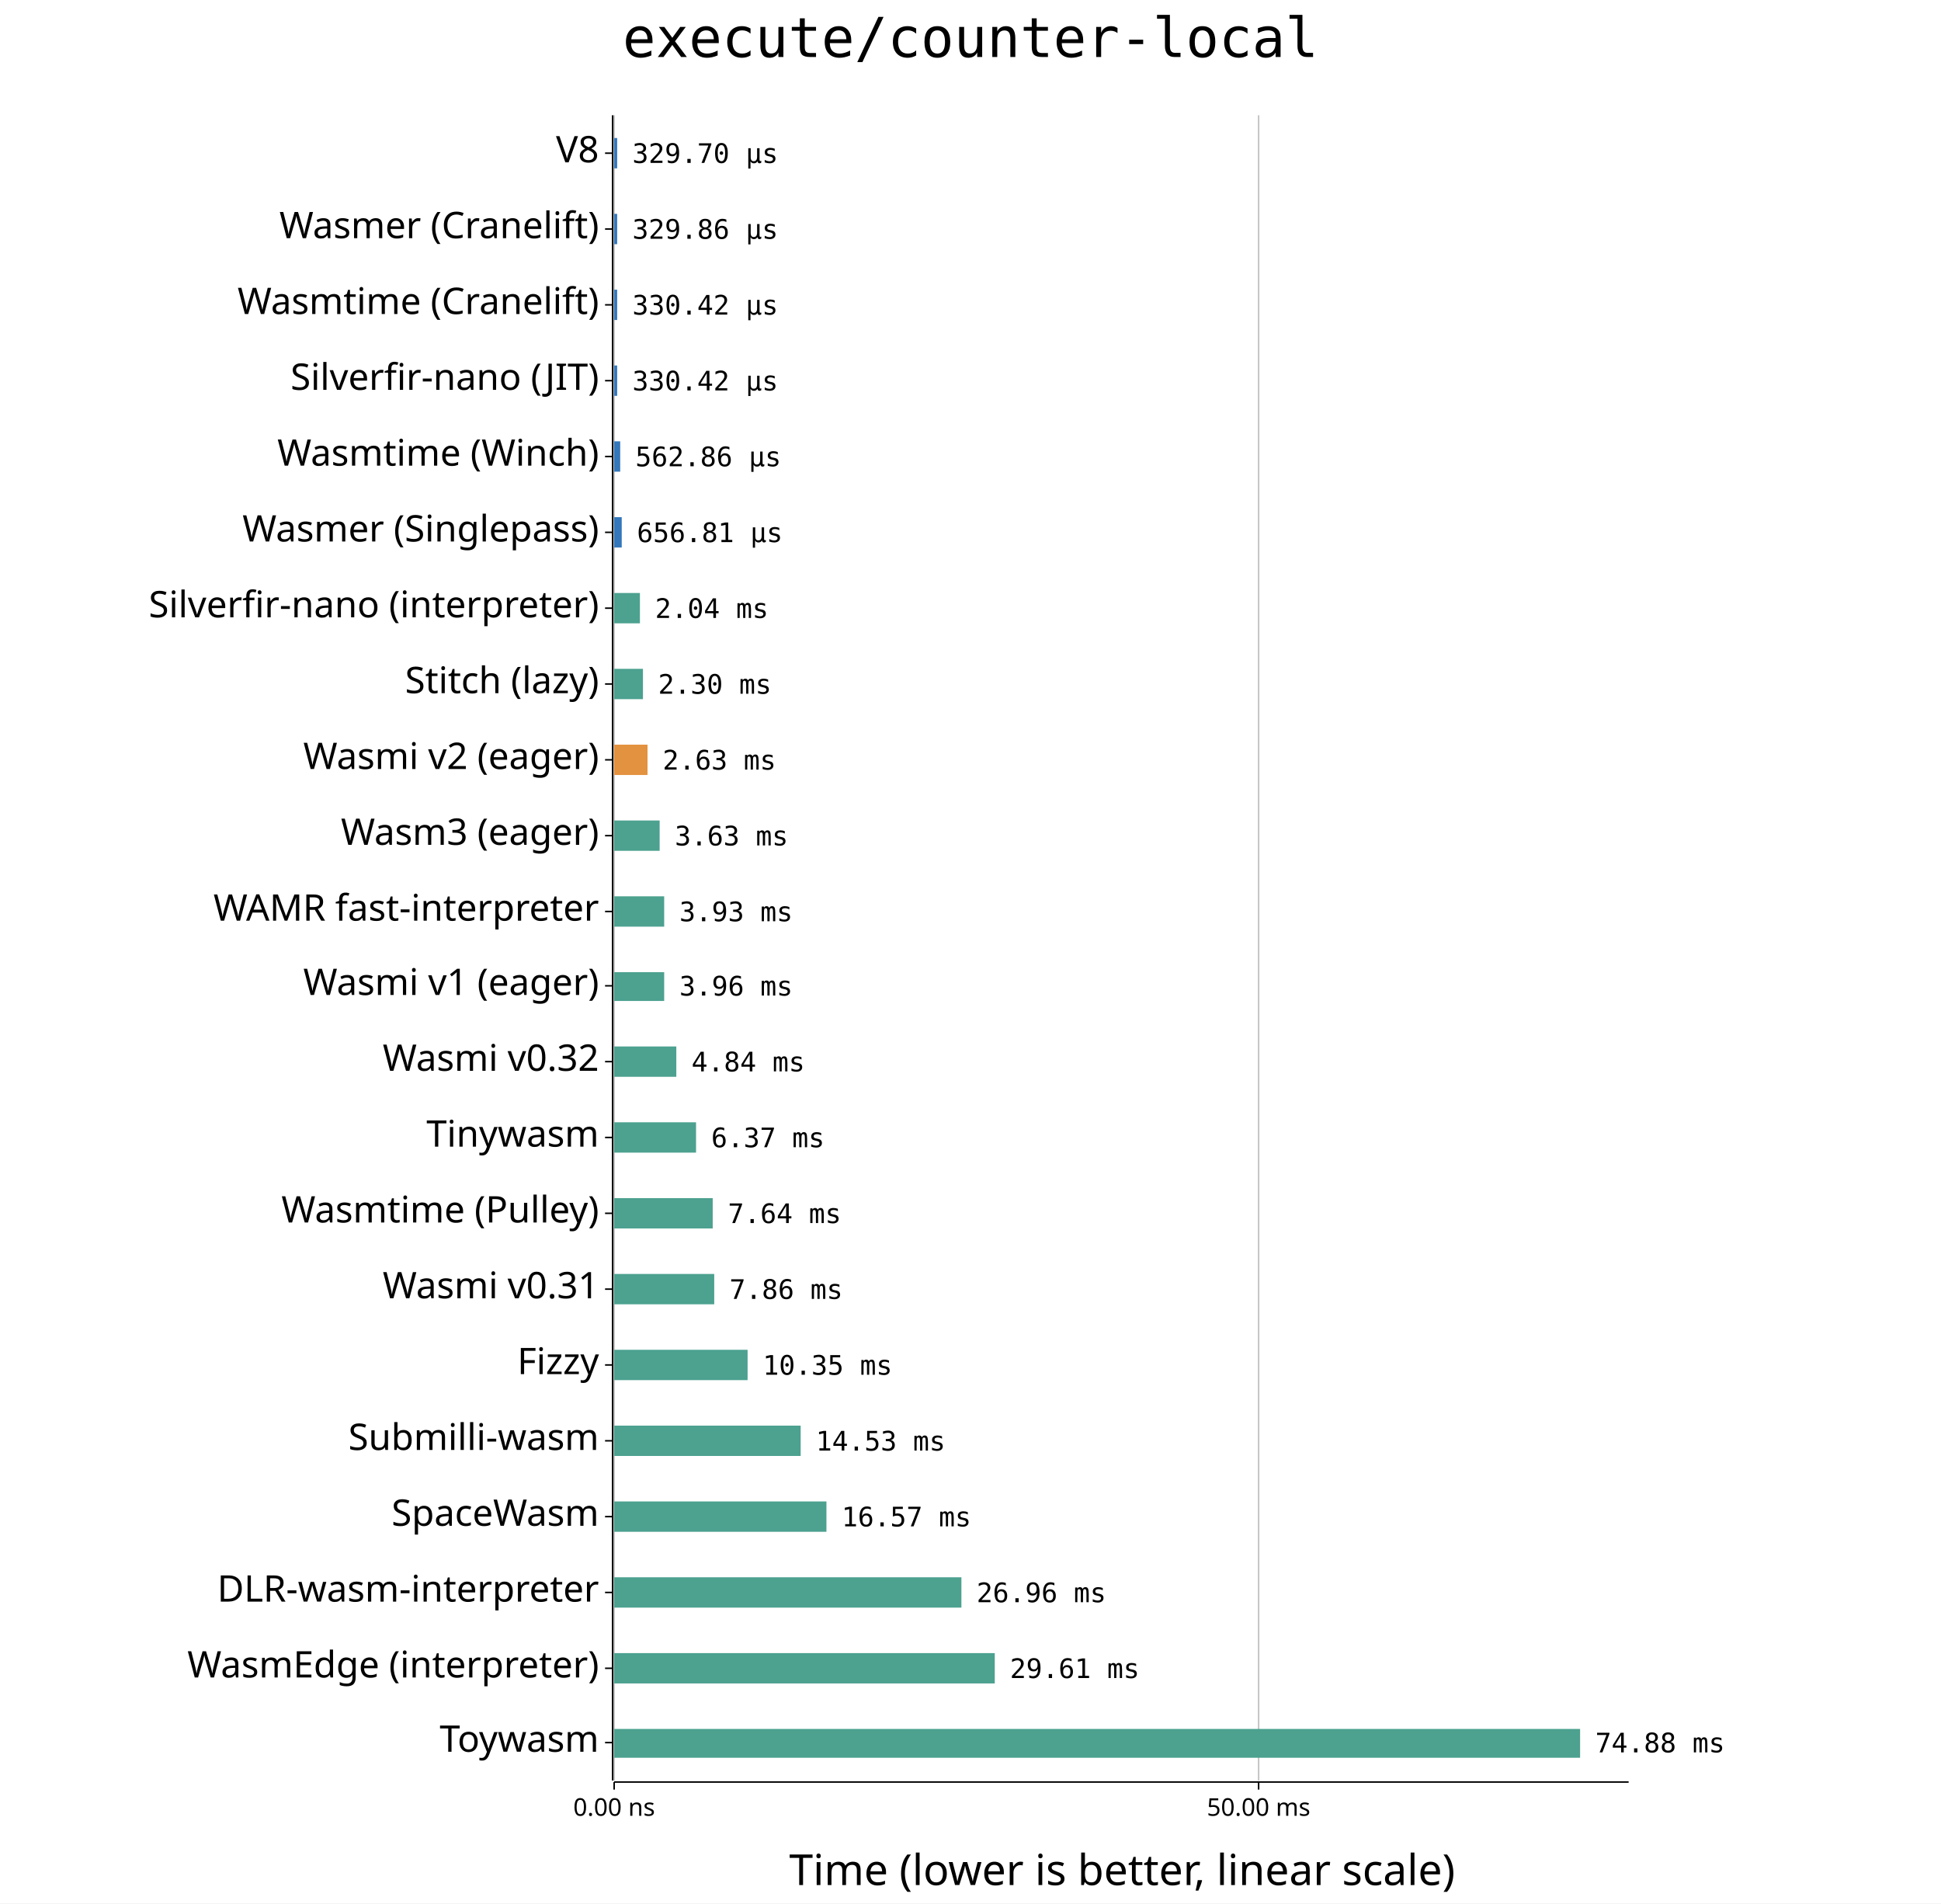
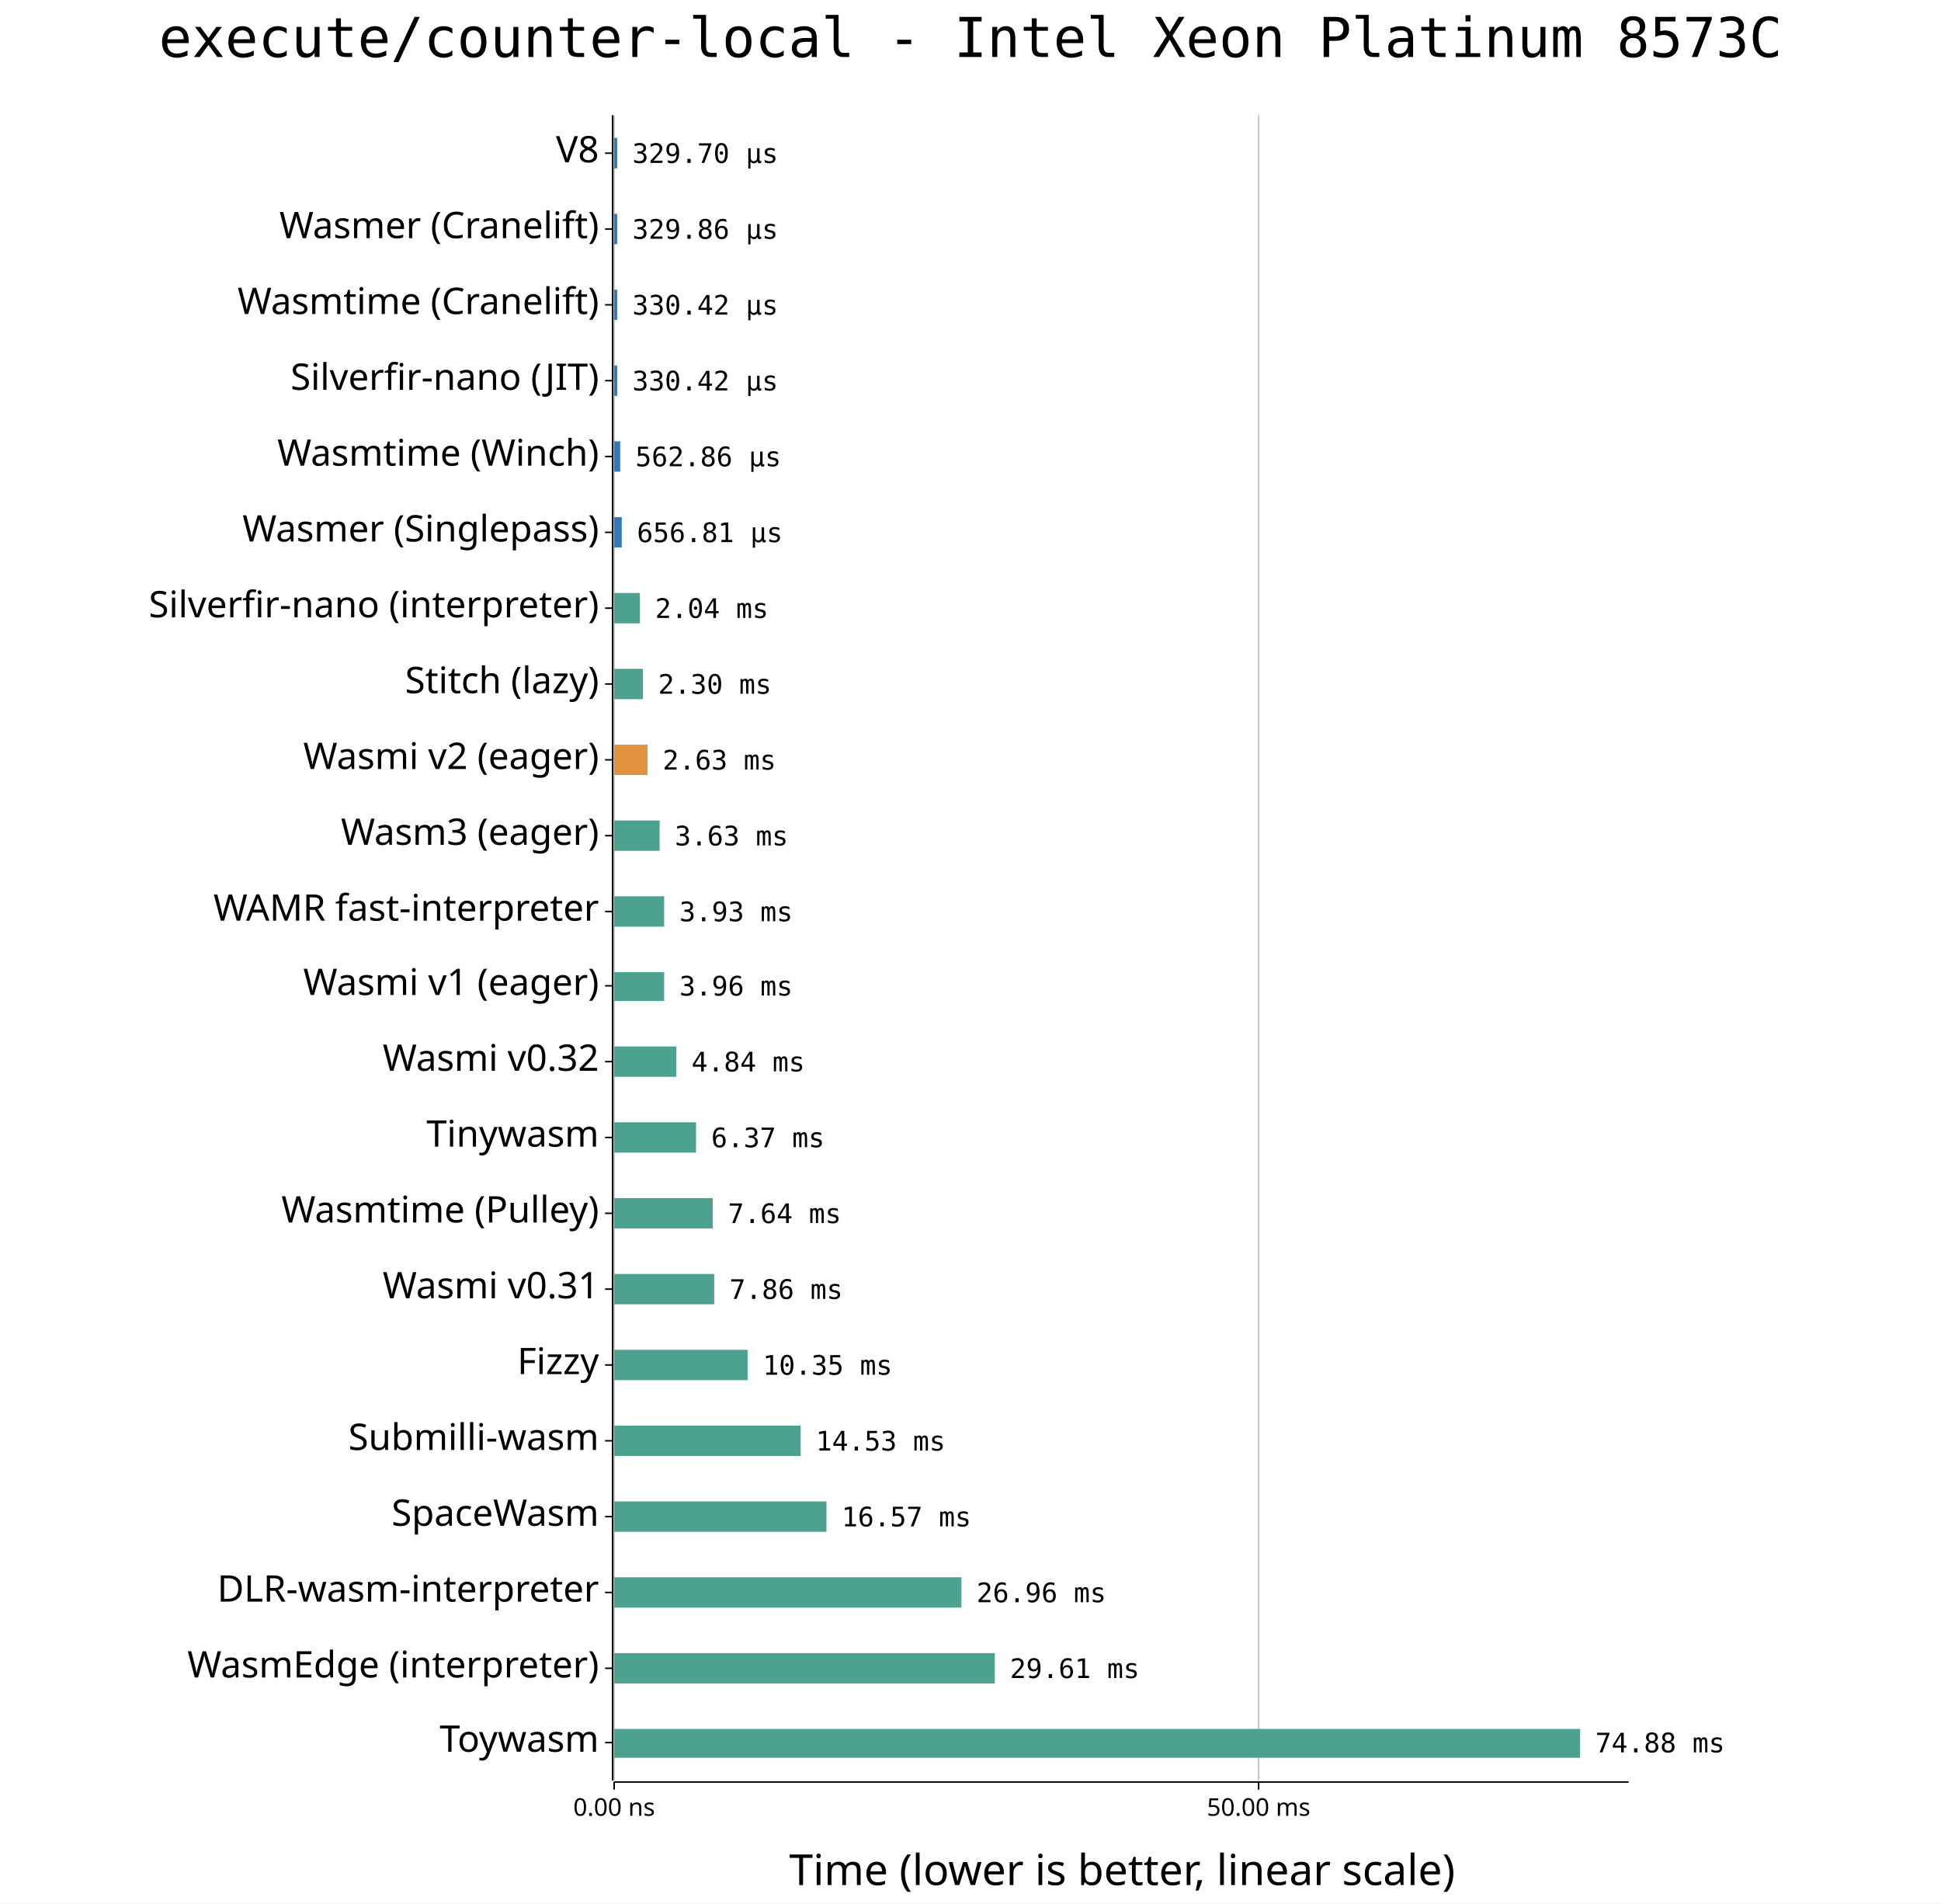
<svg xmlns="http://www.w3.org/2000/svg" width="1280" height="1255" viewBox="0 0 1280 1255">
  <rect x="0" y="0" width="1280" height="1255" opacity="1" fill="#FFFFFF" stroke="none" />
  <text x="640" y="10" dy="0.76em" text-anchor="middle" font-family="monospace" font-size="36.29" opacity="1" fill="#000000">
- execute/counter-local
+ execute/counter-local - Intel Xeon Platinum 8573C
</text>
  <line opacity="0.1" stroke="#000000" stroke-width="1" x1="405" y1="1174" x2="405" y2="76" />
  <line opacity="0.1" stroke="#000000" stroke-width="1" x1="830" y1="1174" x2="830" y2="76" />
  <text x="5" y="625" dy="0.76em" text-anchor="middle" font-family="sans-serif" font-size="28.226" opacity="1" fill="#000000" transform="rotate(270, 5, 625)">

</text>
  <text x="740" y="1250" dy="-0.5ex" text-anchor="middle" font-family="sans-serif" font-size="28.226" opacity="1" fill="#000000">
Time (lower is better, linear scale)
</text>
  <line opacity="0.15" stroke="#000000" stroke-width="1" x1="405" y1="1174" x2="405" y2="76" />
  <line opacity="0.15" stroke="#000000" stroke-width="1" x1="830" y1="1174" x2="830" y2="76" />
  <polyline fill="none" opacity="1" stroke="#000000" stroke-width="1" points="404,76 404,1174 " />
  <text x="395" y="1149" dy="0.5ex" text-anchor="end" font-family="sans-serif" font-size="24.194" opacity="1" fill="#000000">
Toywasm
</text>
  <polyline fill="none" opacity="1" stroke="#000000" stroke-width="1" points="399,1149 404,1149 " />
  <text x="395" y="1100" dy="0.5ex" text-anchor="end" font-family="sans-serif" font-size="24.194" opacity="1" fill="#000000">
WasmEdge (interpreter)
</text>
  <polyline fill="none" opacity="1" stroke="#000000" stroke-width="1" points="399,1100 404,1100 " />
  <text x="395" y="1050" dy="0.5ex" text-anchor="end" font-family="sans-serif" font-size="24.194" opacity="1" fill="#000000">
DLR-wasm-interpreter
</text>
  <polyline fill="none" opacity="1" stroke="#000000" stroke-width="1" points="399,1050 404,1050 " />
  <text x="395" y="1000" dy="0.5ex" text-anchor="end" font-family="sans-serif" font-size="24.194" opacity="1" fill="#000000">
SpaceWasm
</text>
  <polyline fill="none" opacity="1" stroke="#000000" stroke-width="1" points="399,1000 404,1000 " />
  <text x="395" y="950" dy="0.5ex" text-anchor="end" font-family="sans-serif" font-size="24.194" opacity="1" fill="#000000">
Submilli-wasm
</text>
  <polyline fill="none" opacity="1" stroke="#000000" stroke-width="1" points="399,950 404,950 " />
  <text x="395" y="900" dy="0.5ex" text-anchor="end" font-family="sans-serif" font-size="24.194" opacity="1" fill="#000000">
Fizzy
</text>
  <polyline fill="none" opacity="1" stroke="#000000" stroke-width="1" points="399,900 404,900 " />
  <text x="395" y="850" dy="0.5ex" text-anchor="end" font-family="sans-serif" font-size="24.194" opacity="1" fill="#000000">
Wasmi v0.31
</text>
  <polyline fill="none" opacity="1" stroke="#000000" stroke-width="1" points="399,850 404,850 " />
  <text x="395" y="800" dy="0.5ex" text-anchor="end" font-family="sans-serif" font-size="24.194" opacity="1" fill="#000000">
Wasmtime (Pulley)
</text>
  <polyline fill="none" opacity="1" stroke="#000000" stroke-width="1" points="399,800 404,800 " />
  <text x="395" y="750" dy="0.5ex" text-anchor="end" font-family="sans-serif" font-size="24.194" opacity="1" fill="#000000">
Tinywasm
</text>
  <polyline fill="none" opacity="1" stroke="#000000" stroke-width="1" points="399,750 404,750 " />
  <text x="395" y="700" dy="0.5ex" text-anchor="end" font-family="sans-serif" font-size="24.194" opacity="1" fill="#000000">
Wasmi v0.32
</text>
  <polyline fill="none" opacity="1" stroke="#000000" stroke-width="1" points="399,700 404,700 " />
  <text x="395" y="650" dy="0.5ex" text-anchor="end" font-family="sans-serif" font-size="24.194" opacity="1" fill="#000000">
Wasmi v1 (eager)
</text>
  <polyline fill="none" opacity="1" stroke="#000000" stroke-width="1" points="399,650 404,650 " />
  <text x="395" y="601" dy="0.5ex" text-anchor="end" font-family="sans-serif" font-size="24.194" opacity="1" fill="#000000">
WAMR fast-interpreter
</text>
  <polyline fill="none" opacity="1" stroke="#000000" stroke-width="1" points="399,601 404,601 " />
  <text x="395" y="551" dy="0.5ex" text-anchor="end" font-family="sans-serif" font-size="24.194" opacity="1" fill="#000000">
Wasm3 (eager)
</text>
  <polyline fill="none" opacity="1" stroke="#000000" stroke-width="1" points="399,551 404,551 " />
  <text x="395" y="501" dy="0.5ex" text-anchor="end" font-family="sans-serif" font-size="24.194" opacity="1" fill="#000000">
Wasmi v2 (eager)
</text>
  <polyline fill="none" opacity="1" stroke="#000000" stroke-width="1" points="399,501 404,501 " />
  <text x="395" y="451" dy="0.5ex" text-anchor="end" font-family="sans-serif" font-size="24.194" opacity="1" fill="#000000">
Stitch (lazy)
</text>
  <polyline fill="none" opacity="1" stroke="#000000" stroke-width="1" points="399,451 404,451 " />
  <text x="395" y="401" dy="0.5ex" text-anchor="end" font-family="sans-serif" font-size="24.194" opacity="1" fill="#000000">
Silverfir-nano (interpreter)
</text>
  <polyline fill="none" opacity="1" stroke="#000000" stroke-width="1" points="399,401 404,401 " />
  <text x="395" y="351" dy="0.5ex" text-anchor="end" font-family="sans-serif" font-size="24.194" opacity="1" fill="#000000">
Wasmer (Singlepass)
</text>
  <polyline fill="none" opacity="1" stroke="#000000" stroke-width="1" points="399,351 404,351 " />
  <text x="395" y="301" dy="0.5ex" text-anchor="end" font-family="sans-serif" font-size="24.194" opacity="1" fill="#000000">
Wasmtime (Winch)
</text>
  <polyline fill="none" opacity="1" stroke="#000000" stroke-width="1" points="399,301 404,301 " />
  <text x="395" y="251" dy="0.5ex" text-anchor="end" font-family="sans-serif" font-size="24.194" opacity="1" fill="#000000">
Silverfir-nano (JIT)
</text>
  <polyline fill="none" opacity="1" stroke="#000000" stroke-width="1" points="399,251 404,251 " />
  <text x="395" y="201" dy="0.5ex" text-anchor="end" font-family="sans-serif" font-size="24.194" opacity="1" fill="#000000">
Wasmtime (Cranelift)
</text>
  <polyline fill="none" opacity="1" stroke="#000000" stroke-width="1" points="399,201 404,201 " />
  <text x="395" y="151" dy="0.5ex" text-anchor="end" font-family="sans-serif" font-size="24.194" opacity="1" fill="#000000">
Wasmer (Cranelift)
</text>
  <polyline fill="none" opacity="1" stroke="#000000" stroke-width="1" points="399,151 404,151 " />
  <text x="395" y="101" dy="0.5ex" text-anchor="end" font-family="sans-serif" font-size="24.194" opacity="1" fill="#000000">
V8
</text>
  <polyline fill="none" opacity="1" stroke="#000000" stroke-width="1" points="399,101 404,101 " />
  <polyline fill="none" opacity="1" stroke="#000000" stroke-width="1" points="405,1175 1074,1175 " />
  <text x="405" y="1185" dy="0.76em" text-anchor="middle" font-family="sans-serif" font-size="16.129" opacity="1" fill="#000000">
0.00 ns
</text>
  <polyline fill="none" opacity="1" stroke="#000000" stroke-width="1" points="405,1175 405,1180 " />
  <text x="830" y="1185" dy="0.76em" text-anchor="middle" font-family="sans-serif" font-size="16.129" opacity="1" fill="#000000">
50.00 ms
</text>
  <polyline fill="none" opacity="1" stroke="#000000" stroke-width="1" points="830,1175 830,1180 " />
+   <rect x="405" y="591" width="33" height="20" opacity="1" fill="#4CA18F" stroke="none" />
+   <rect x="405" y="790" width="65" height="20" opacity="1" fill="#4CA18F" stroke="none" />
+   <rect x="405" y="241" width="2" height="20" opacity="1" fill="#3477BA" stroke="none" />
+   <rect x="405" y="641" width="33" height="19" opacity="1" fill="#4CA18F" stroke="none" />
+   <rect x="405" y="1090" width="251" height="20" opacity="1" fill="#4CA18F" stroke="none" />
+   <rect x="405" y="191" width="2" height="20" opacity="1" fill="#3477BA" stroke="none" />
+   <rect x="405" y="940" width="123" height="20" opacity="1" fill="#4CA18F" stroke="none" />
+   <rect x="405" y="141" width="2" height="20" opacity="1" fill="#3477BA" stroke="none" />
+   <rect x="405" y="840" width="66" height="20" opacity="1" fill="#4CA18F" stroke="none" />
+   <rect x="405" y="990" width="140" height="20" opacity="1" fill="#4CA18F" stroke="none" />
  <rect x="405" y="690" width="41" height="20" opacity="1" fill="#4CA18F" stroke="none" />
-   <rect x="405" y="840" width="66" height="20" opacity="1" fill="#4CA18F" stroke="none" />
-   <rect x="405" y="241" width="2" height="20" opacity="1" fill="#3477BA" stroke="none" />
+   <rect x="405" y="341" width="5" height="20" opacity="1" fill="#3477BA" stroke="none" />
+   <rect x="405" y="541" width="30" height="20" opacity="1" fill="#4CA18F" stroke="none" />
+   <rect x="405" y="91" width="2" height="20" opacity="1" fill="#3477BA" stroke="none" />
+   <rect x="405" y="391" width="17" height="20" opacity="1" fill="#4CA18F" stroke="none" />
+   <rect x="405" y="1140" width="637" height="19" opacity="1" fill="#4CA18F" stroke="none" />
+   <rect x="405" y="1040" width="229" height="20" opacity="1" fill="#4CA18F" stroke="none" />
  <rect x="405" y="291" width="4" height="20" opacity="1" fill="#3477BA" stroke="none" />
-   <rect x="405" y="541" width="30" height="20" opacity="1" fill="#4CA18F" stroke="none" />
-   <rect x="405" y="790" width="65" height="20" opacity="1" fill="#4CA18F" stroke="none" />
+   <rect x="405" y="491" width="22" height="20" opacity="1" fill="#E3923F" stroke="none" />
+   <rect x="405" y="441" width="19" height="20" opacity="1" fill="#4CA18F" stroke="none" />
  <rect x="405" y="890" width="88" height="20" opacity="1" fill="#4CA18F" stroke="none" />
-   <rect x="405" y="1090" width="251" height="20" opacity="1" fill="#4CA18F" stroke="none" />
  <rect x="405" y="740" width="54" height="20" opacity="1" fill="#4CA18F" stroke="none" />
-   <rect x="405" y="940" width="123" height="20" opacity="1" fill="#4CA18F" stroke="none" />
-   <rect x="405" y="491" width="22" height="20" opacity="1" fill="#E3923F" stroke="none" />
-   <rect x="405" y="990" width="140" height="20" opacity="1" fill="#4CA18F" stroke="none" />
-   <rect x="405" y="1140" width="637" height="19" opacity="1" fill="#4CA18F" stroke="none" />
-   <rect x="405" y="641" width="33" height="19" opacity="1" fill="#4CA18F" stroke="none" />
-   <rect x="405" y="441" width="19" height="20" opacity="1" fill="#4CA18F" stroke="none" />
-   <rect x="405" y="591" width="33" height="20" opacity="1" fill="#4CA18F" stroke="none" />
-   <rect x="405" y="191" width="2" height="20" opacity="1" fill="#3477BA" stroke="none" />
-   <rect x="405" y="341" width="5" height="20" opacity="1" fill="#3477BA" stroke="none" />
-   <rect x="405" y="1040" width="229" height="20" opacity="1" fill="#4CA18F" stroke="none" />
-   <rect x="405" y="391" width="17" height="20" opacity="1" fill="#4CA18F" stroke="none" />
-   <rect x="405" y="141" width="2" height="20" opacity="1" fill="#3477BA" stroke="none" />
-   <rect x="405" y="91" width="2" height="20" opacity="1" fill="#3477BA" stroke="none" />
  <text x="1052" y="1151" dy="0.5ex" text-anchor="start" font-family="monospace" font-size="17.742" opacity="1" fill="#000000">
74.88 ms
</text>
  <text x="666" y="1102" dy="0.5ex" text-anchor="start" font-family="monospace" font-size="17.742" opacity="1" fill="#000000">
29.61 ms
</text>
  <text x="644" y="1052" dy="0.5ex" text-anchor="start" font-family="monospace" font-size="17.742" opacity="1" fill="#000000">
26.96 ms
</text>
  <text x="555" y="1002" dy="0.5ex" text-anchor="start" font-family="monospace" font-size="17.742" opacity="1" fill="#000000">
16.57 ms
</text>
  <text x="538" y="952" dy="0.5ex" text-anchor="start" font-family="monospace" font-size="17.742" opacity="1" fill="#000000">
14.53 ms
</text>
  <text x="503" y="902" dy="0.5ex" text-anchor="start" font-family="monospace" font-size="17.742" opacity="1" fill="#000000">
10.35 ms
</text>
  <text x="481" y="852" dy="0.5ex" text-anchor="start" font-family="monospace" font-size="17.742" opacity="1" fill="#000000">
7.86 ms
</text>
  <text x="480" y="802" dy="0.5ex" text-anchor="start" font-family="monospace" font-size="17.742" opacity="1" fill="#000000">
7.64 ms
</text>
  <text x="469" y="752" dy="0.5ex" text-anchor="start" font-family="monospace" font-size="17.742" opacity="1" fill="#000000">
6.37 ms
</text>
  <text x="456" y="702" dy="0.5ex" text-anchor="start" font-family="monospace" font-size="17.742" opacity="1" fill="#000000">
4.84 ms
</text>
  <text x="448" y="652" dy="0.5ex" text-anchor="start" font-family="monospace" font-size="17.742" opacity="1" fill="#000000">
3.96 ms
</text>
  <text x="448" y="603" dy="0.5ex" text-anchor="start" font-family="monospace" font-size="17.742" opacity="1" fill="#000000">
3.93 ms
</text>
  <text x="445" y="553" dy="0.5ex" text-anchor="start" font-family="monospace" font-size="17.742" opacity="1" fill="#000000">
3.63 ms
</text>
  <text x="437" y="503" dy="0.5ex" text-anchor="start" font-family="monospace" font-size="17.742" opacity="1" fill="#000000">
2.63 ms
</text>
  <text x="434" y="453" dy="0.5ex" text-anchor="start" font-family="monospace" font-size="17.742" opacity="1" fill="#000000">
2.30 ms
</text>
  <text x="432" y="403" dy="0.5ex" text-anchor="start" font-family="monospace" font-size="17.742" opacity="1" fill="#000000">
2.04 ms
</text>
  <text x="420" y="353" dy="0.5ex" text-anchor="start" font-family="monospace" font-size="17.742" opacity="1" fill="#000000">
656.81 µs
</text>
  <text x="419" y="303" dy="0.5ex" text-anchor="start" font-family="monospace" font-size="17.742" opacity="1" fill="#000000">
562.86 µs
</text>
  <text x="417" y="253" dy="0.5ex" text-anchor="start" font-family="monospace" font-size="17.742" opacity="1" fill="#000000">
330.42 µs
</text>
  <text x="417" y="203" dy="0.5ex" text-anchor="start" font-family="monospace" font-size="17.742" opacity="1" fill="#000000">
330.42 µs
</text>
  <text x="417" y="153" dy="0.5ex" text-anchor="start" font-family="monospace" font-size="17.742" opacity="1" fill="#000000">
329.86 µs
</text>
  <text x="417" y="103" dy="0.5ex" text-anchor="start" font-family="monospace" font-size="17.742" opacity="1" fill="#000000">
329.70 µs
</text>
</svg>
